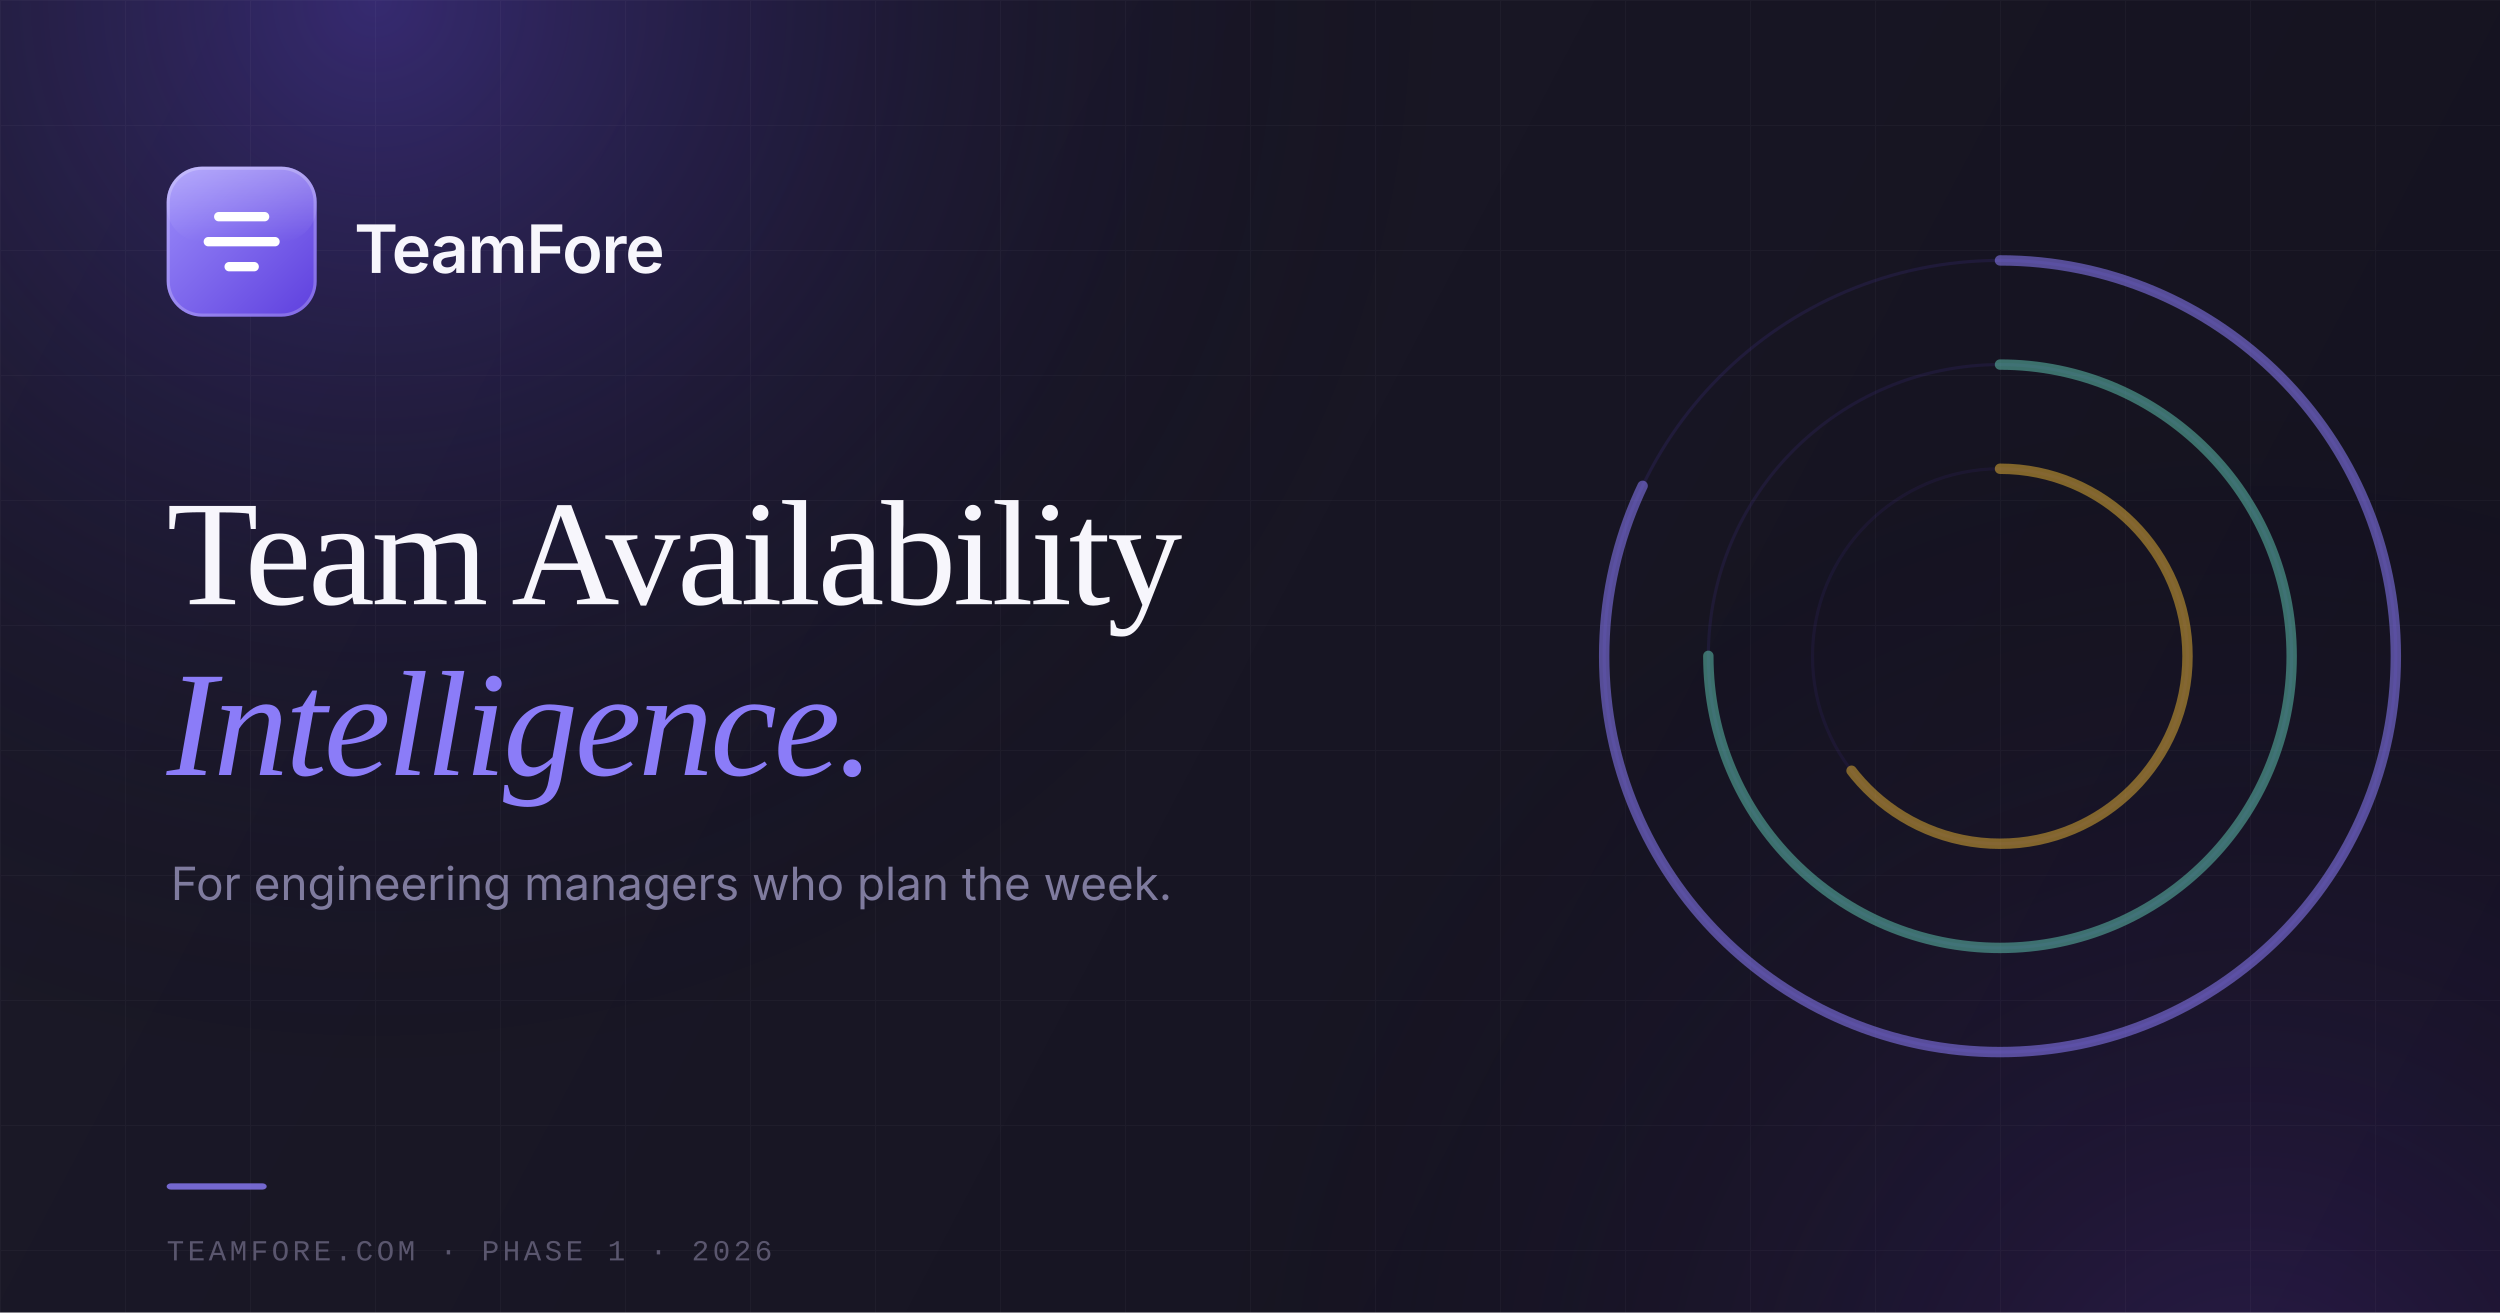
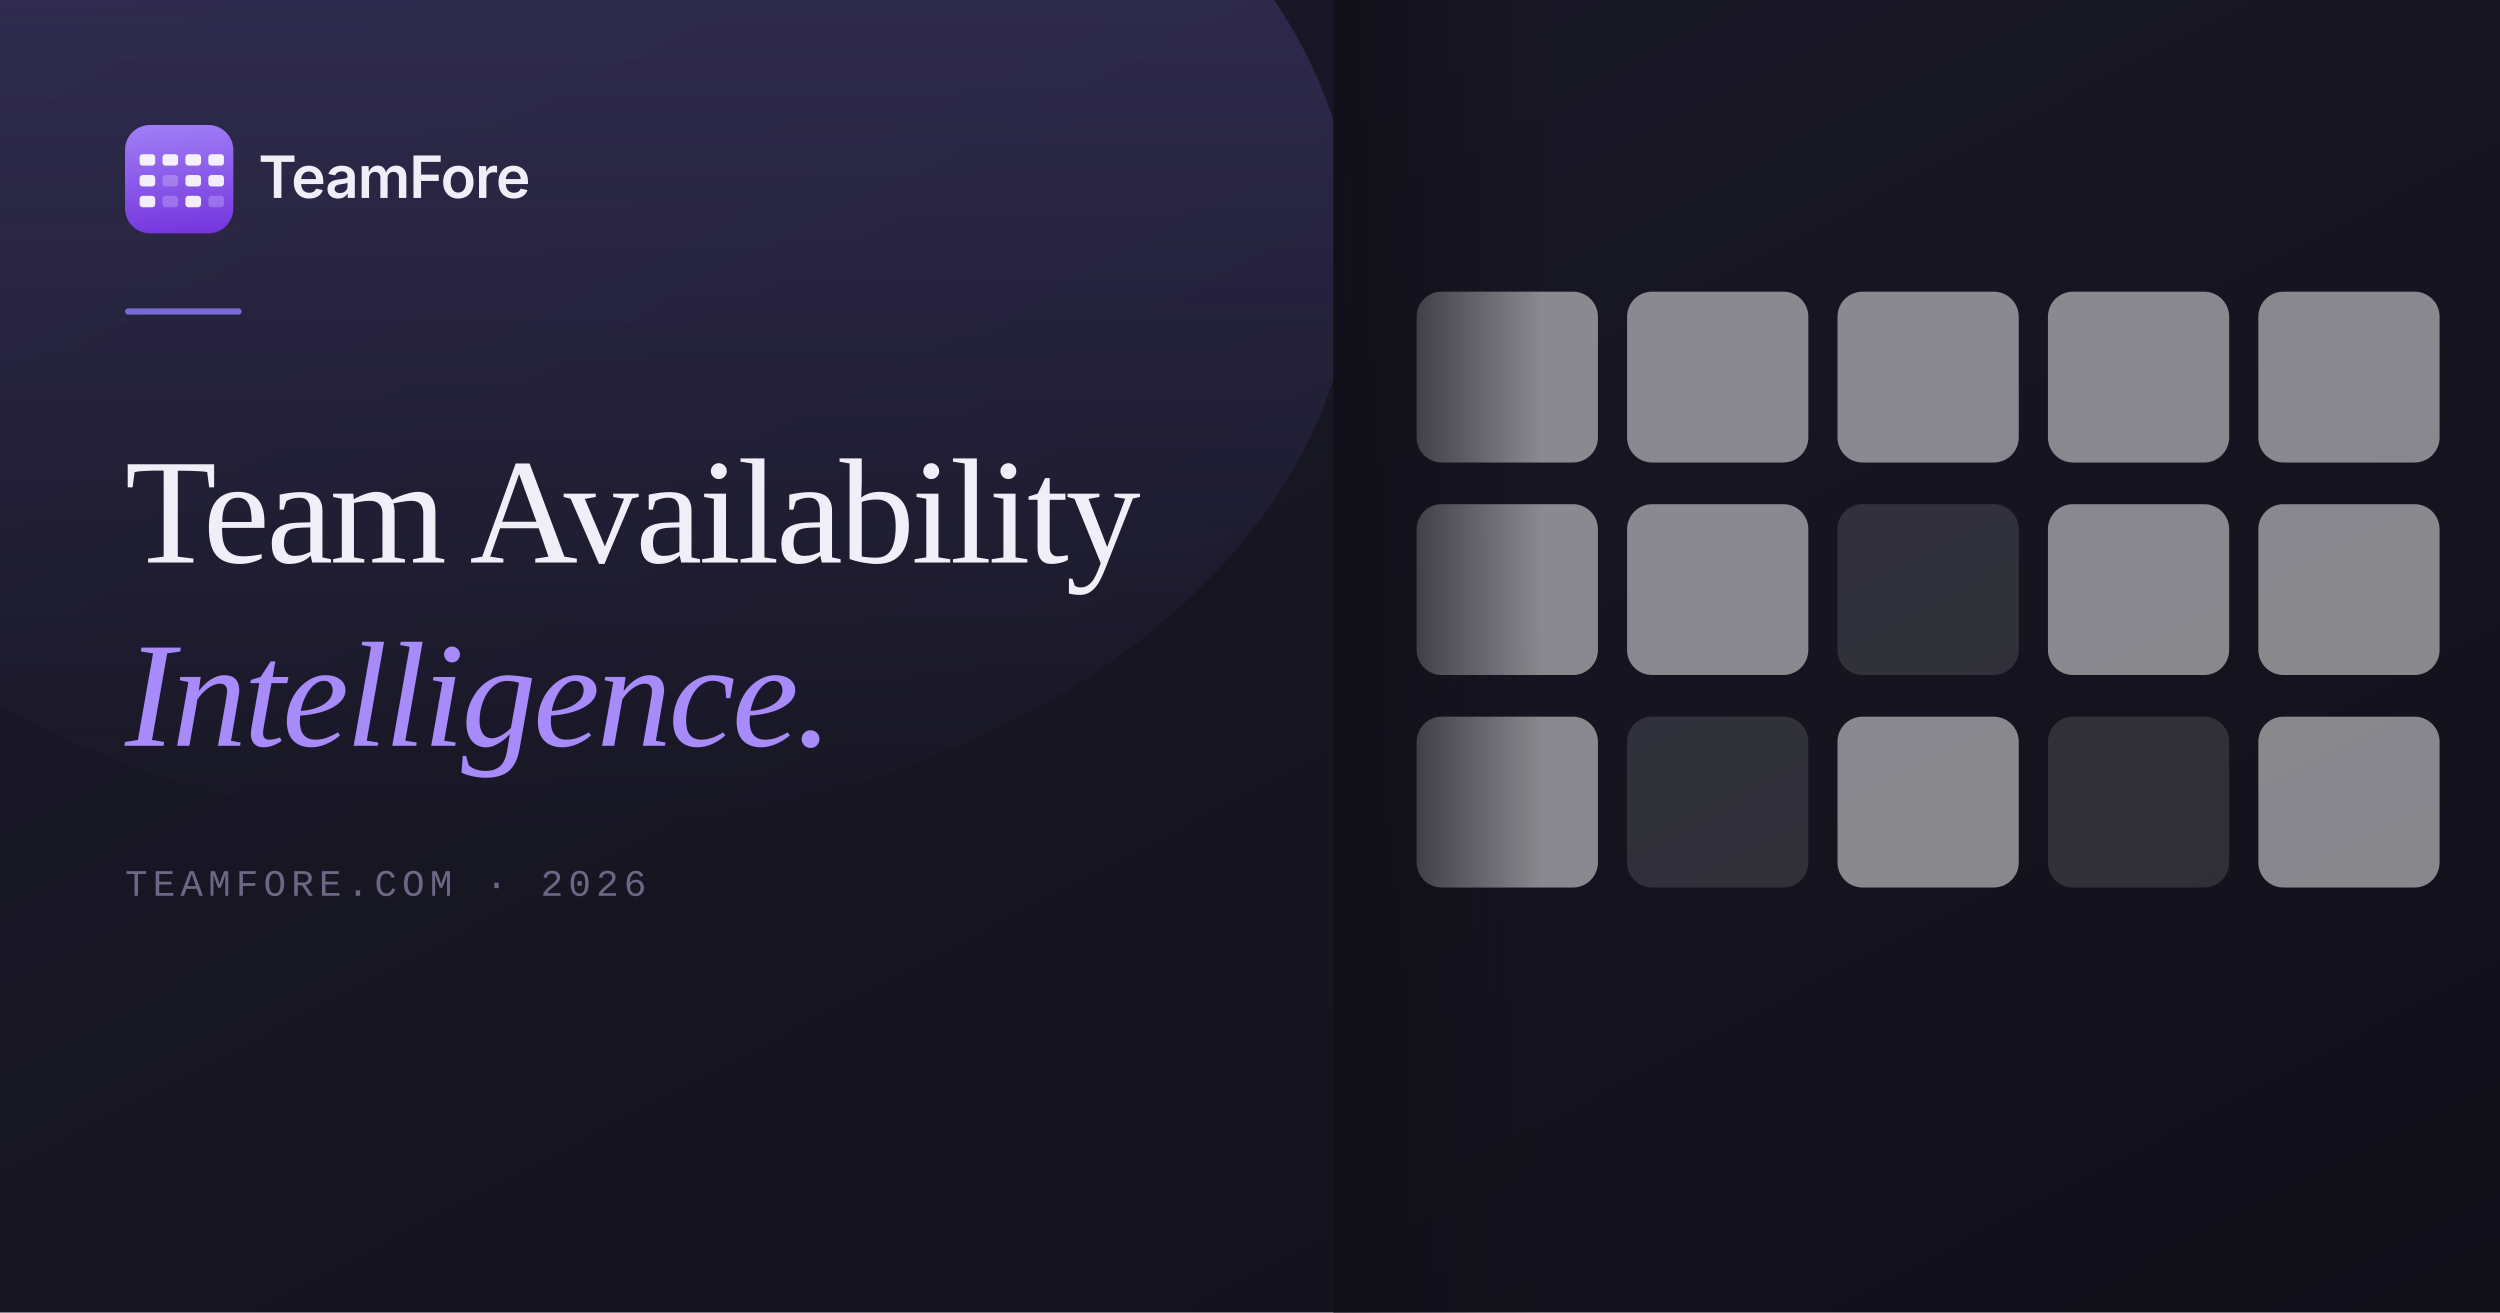
- <svg xmlns="http://www.w3.org/2000/svg" viewBox="0 0 1200 630" width="1200" height="630" fill="none">
+ <svg xmlns="http://www.w3.org/2000/svg" viewBox="0 0 1200 630" width="1200" height="630">
  <defs>
-     <linearGradient id="bg" x1="0" y1="0" x2="1200" y2="630" gradientUnits="userSpaceOnUse">
-       <stop offset="0%" stop-color="#1b1928" />
-       <stop offset="100%" stop-color="#14121f" />
+     <linearGradient id="bg" x1="0" y1="0" x2="1" y2="1">
+       <stop offset="0%" stop-color="#1c1a2a" />
+       <stop offset="100%" stop-color="#111019" />
    </linearGradient>
-     <radialGradient id="glow1" cx="15%" cy="0%" r="55%" gradientUnits="userSpaceOnUse">
-       <stop offset="0%" stop-color="#6448e8" stop-opacity="0.38" />
-       <stop offset="100%" stop-color="transparent" />
-     </radialGradient>
-     <radialGradient id="glow2" cx="90%" cy="110%" r="55%" gradientUnits="userSpaceOnUse">
-       <stop offset="0%" stop-color="#7c3aed" stop-opacity="0.20" />
-       <stop offset="100%" stop-color="transparent" />
-     </radialGradient>
-     <linearGradient id="mark-g" x1="0" y1="0" x2="1" y2="1">
-       <stop offset="0%" stop-color="#9d8ffb" />
-       <stop offset="100%" stop-color="#5e3fde" />
+     <linearGradient id="glow" x1="0" y1="0" x2="0" y2="1">
+       <stop offset="0%" stop-color="#8b7cf8" stop-opacity="0.25" />
+       <stop offset="100%" stop-color="#8b7cf8" stop-opacity="0" />
    </linearGradient>
-     <linearGradient id="mark-sh" x1="0" y1="0" x2="0" y2="1">
-       <stop offset="0%" stop-color="white" stop-opacity="0.25" />
-       <stop offset="100%" stop-color="white" stop-opacity="0" />
+     <linearGradient id="mark-g" x1="0" y1="0" x2="1" y2="1" gradientTransform="rotate(40,0.5,0.5)">
+       <stop offset="0%" stop-color="#a78bfa" />
+       <stop offset="100%" stop-color="#6d28d9" />
    </linearGradient>
-     <pattern id="grid" width="60" height="60" patternUnits="userSpaceOnUse">
-       <path d="M 60 0 L 0 0 0 60" fill="none" stroke="white" stroke-opacity="0.035" stroke-width="1" />
-     </pattern>
+     <style>
+       .brand { font-family: system-ui, -apple-system, 'Helvetica Neue', sans-serif; font-weight: 600; font-size: 28px; fill: #F0EFF8; letter-spacing: -0.5px; }
+       .h1    { font-family: Georgia, 'Times New Roman', serif; font-style: normal; font-size: 72px; fill: #F0EFF8; letter-spacing: -1.5px; }
+       .h1i   { font-family: Georgia, 'Times New Roman', serif; font-style: italic; font-size: 72px; fill: #a78bfa; letter-spacing: -1.5px; }
+       .sub   { font-family: 'Courier New', monospace; font-size: 18px; fill: #6b6785; letter-spacing: 2.5px; }
+     </style>
  </defs>
  <rect width="1200" height="630" fill="url(#bg)" />
-   <rect width="1200" height="630" fill="url(#glow1)" />
-   <rect width="1200" height="630" fill="url(#glow2)" />
-   <rect width="1200" height="630" fill="url(#grid)" />
-   <circle cx="960" cy="315" r="190" stroke="#6448e8" stroke-opacity="0.12" stroke-width="1.5" fill="none" />
-   <circle cx="960" cy="315" r="140" stroke="#6448e8" stroke-opacity="0.10" stroke-width="1.5" fill="none" />
-   <circle cx="960" cy="315" r="90" stroke="#6448e8" stroke-opacity="0.08" stroke-width="1.5" fill="none" />
-   <circle cx="960" cy="315" r="190" stroke="#8b7cf8" stroke-opacity="0.55" stroke-width="5" fill="none" stroke-linecap="round" stroke-dasharray="1195" stroke-dashoffset="215" transform="rotate(-90 960 315)" />
-   <circle cx="960" cy="315" r="140" stroke="#5bbcaa" stroke-opacity="0.55" stroke-width="5" fill="none" stroke-linecap="round" stroke-dasharray="880" stroke-dashoffset="220" transform="rotate(-90 960 315)" />
-   <circle cx="960" cy="315" r="90" stroke="#d9a733" stroke-opacity="0.55" stroke-width="5" fill="none" stroke-linecap="round" stroke-dasharray="565" stroke-dashoffset="200" transform="rotate(-90 960 315)" />
-   <rect x="80" y="80" width="72" height="72" rx="17" fill="url(#mark-g)" />
-   <rect x="80" y="80" width="72" height="36" rx="17" fill="url(#mark-sh)" />
-   <rect x="80.75" y="80.75" width="70.5" height="70.5" rx="16.25" stroke="white" stroke-opacity="0.22" stroke-width="1.5" fill="none" />
-   <line x1="100" y1="116" x2="132" y2="116" stroke="white" stroke-width="4.5" stroke-linecap="round" />
-   <line x1="105" y1="104" x2="127" y2="104" stroke="white" stroke-width="4.5" stroke-linecap="round" />
-   <line x1="110" y1="128" x2="122" y2="128" stroke="white" stroke-width="4.5" stroke-linecap="round" />
-   <text x="170" y="131" font-family="'Geist', 'Inter', system-ui, sans-serif" font-weight="600" font-size="32" letter-spacing="-0.6" fill="#F7F6FC">TeamFore</text>
-   <text x="80" y="290" font-family="Georgia, 'Times New Roman', serif" font-weight="400" font-size="72" letter-spacing="-1.5" fill="#F7F6FC">Team Availability</text>
-   <text x="80" y="372" font-family="Georgia, 'Times New Roman', serif" font-weight="400" font-size="72" letter-spacing="-1.5" fill="#8b7cf8" font-style="italic">Intelligence.</text>
-   <text x="82" y="432" font-family="'Geist', 'Inter', system-ui, sans-serif" font-size="22" fill="#7f7b9e" letter-spacing="0">For engineering managers who plan the week.</text>
-   <rect x="80" y="568" width="48" height="3" rx="2" fill="#8b7cf8" fill-opacity="0.8" />
-   <text x="80" y="605" font-family="'Geist Mono', 'Courier New', monospace" font-size="14" letter-spacing="0.12em" fill="#5a566e" text-transform="uppercase">TEAMFORE.COM · PHASE 1 · 2026</text>
+   <ellipse cx="250" cy="120" rx="400" ry="280" fill="url(#glow)" />
+   <rect x="60" y="60" width="52" height="52" rx="12" fill="url(#mark-g)" />
+   <rect x="67" y="74" width="7.5" height="5.5" rx="1.5" fill="white" fill-opacity="0.90" />
+   <rect x="78" y="74" width="7.5" height="5.5" rx="1.5" fill="white" fill-opacity="0.90" />
+   <rect x="89" y="74" width="7.5" height="5.5" rx="1.5" fill="white" fill-opacity="0.90" />
+   <rect x="100" y="74" width="7.5" height="5.5" rx="1.5" fill="white" fill-opacity="0.90" />
+   <rect x="67" y="84" width="7.5" height="5.5" rx="1.5" fill="white" fill-opacity="0.90" />
+   <rect x="78" y="84" width="7.5" height="5.5" rx="1.5" fill="white" fill-opacity="0.22" />
+   <rect x="89" y="84" width="7.5" height="5.5" rx="1.5" fill="white" fill-opacity="0.90" />
+   <rect x="100" y="84" width="7.5" height="5.5" rx="1.5" fill="white" fill-opacity="0.90" />
+   <rect x="67" y="94" width="7.5" height="5.5" rx="1.5" fill="white" fill-opacity="0.90" />
+   <rect x="78" y="94" width="7.5" height="5.5" rx="1.5" fill="white" fill-opacity="0.22" />
+   <rect x="89" y="94" width="7.5" height="5.5" rx="1.5" fill="white" fill-opacity="0.90" />
+   <rect x="100" y="94" width="7.5" height="5.5" rx="1.5" fill="white" fill-opacity="0.22" />
+   <text x="124" y="95" class="brand">TeamFore</text>
+   <rect x="60" y="148" width="56" height="3" rx="1.5" fill="#8b7cf8" opacity="0.80" />
+   <text x="60" y="270" class="h1">Team Availability</text>
+   <text x="60" y="358" class="h1i">Intelligence.</text>
+   <text x="60" y="430" class="sub">TEAMFORE.COM · 2026</text>
+   <g opacity="0.55">
+     <rect x="680" y="140" width="87" height="82" rx="12" fill="white" fill-opacity="0.90" />
+     <rect x="781" y="140" width="87" height="82" rx="12" fill="white" fill-opacity="0.90" />
+     <rect x="882" y="140" width="87" height="82" rx="12" fill="white" fill-opacity="0.90" />
+     <rect x="983" y="140" width="87" height="82" rx="12" fill="white" fill-opacity="0.90" />
+     <rect x="1084" y="140" width="87" height="82" rx="12" fill="white" fill-opacity="0.90" />
+     <rect x="680" y="242" width="87" height="82" rx="12" fill="white" fill-opacity="0.90" />
+     <rect x="781" y="242" width="87" height="82" rx="12" fill="white" fill-opacity="0.90" />
+     <rect x="882" y="242" width="87" height="82" rx="12" fill="white" fill-opacity="0.22" />
+     <rect x="983" y="242" width="87" height="82" rx="12" fill="white" fill-opacity="0.90" />
+     <rect x="1084" y="242" width="87" height="82" rx="12" fill="white" fill-opacity="0.90" />
+     <rect x="680" y="344" width="87" height="82" rx="12" fill="white" fill-opacity="0.90" />
+     <rect x="781" y="344" width="87" height="82" rx="12" fill="white" fill-opacity="0.22" />
+     <rect x="882" y="344" width="87" height="82" rx="12" fill="white" fill-opacity="0.90" />
+     <rect x="983" y="344" width="87" height="82" rx="12" fill="white" fill-opacity="0.22" />
+     <rect x="1084" y="344" width="87" height="82" rx="12" fill="white" fill-opacity="0.90" />
+   </g>
+   <defs>
+     <linearGradient id="fade-l" x1="0" y1="0" x2="1" y2="0">
+       <stop offset="0%" stop-color="#111019" stop-opacity="1" />
+       <stop offset="100%" stop-color="#111019" stop-opacity="0" />
+     </linearGradient>
+   </defs>
+   <rect x="640" y="0" width="100" height="630" fill="url(#fade-l)" />
</svg>
